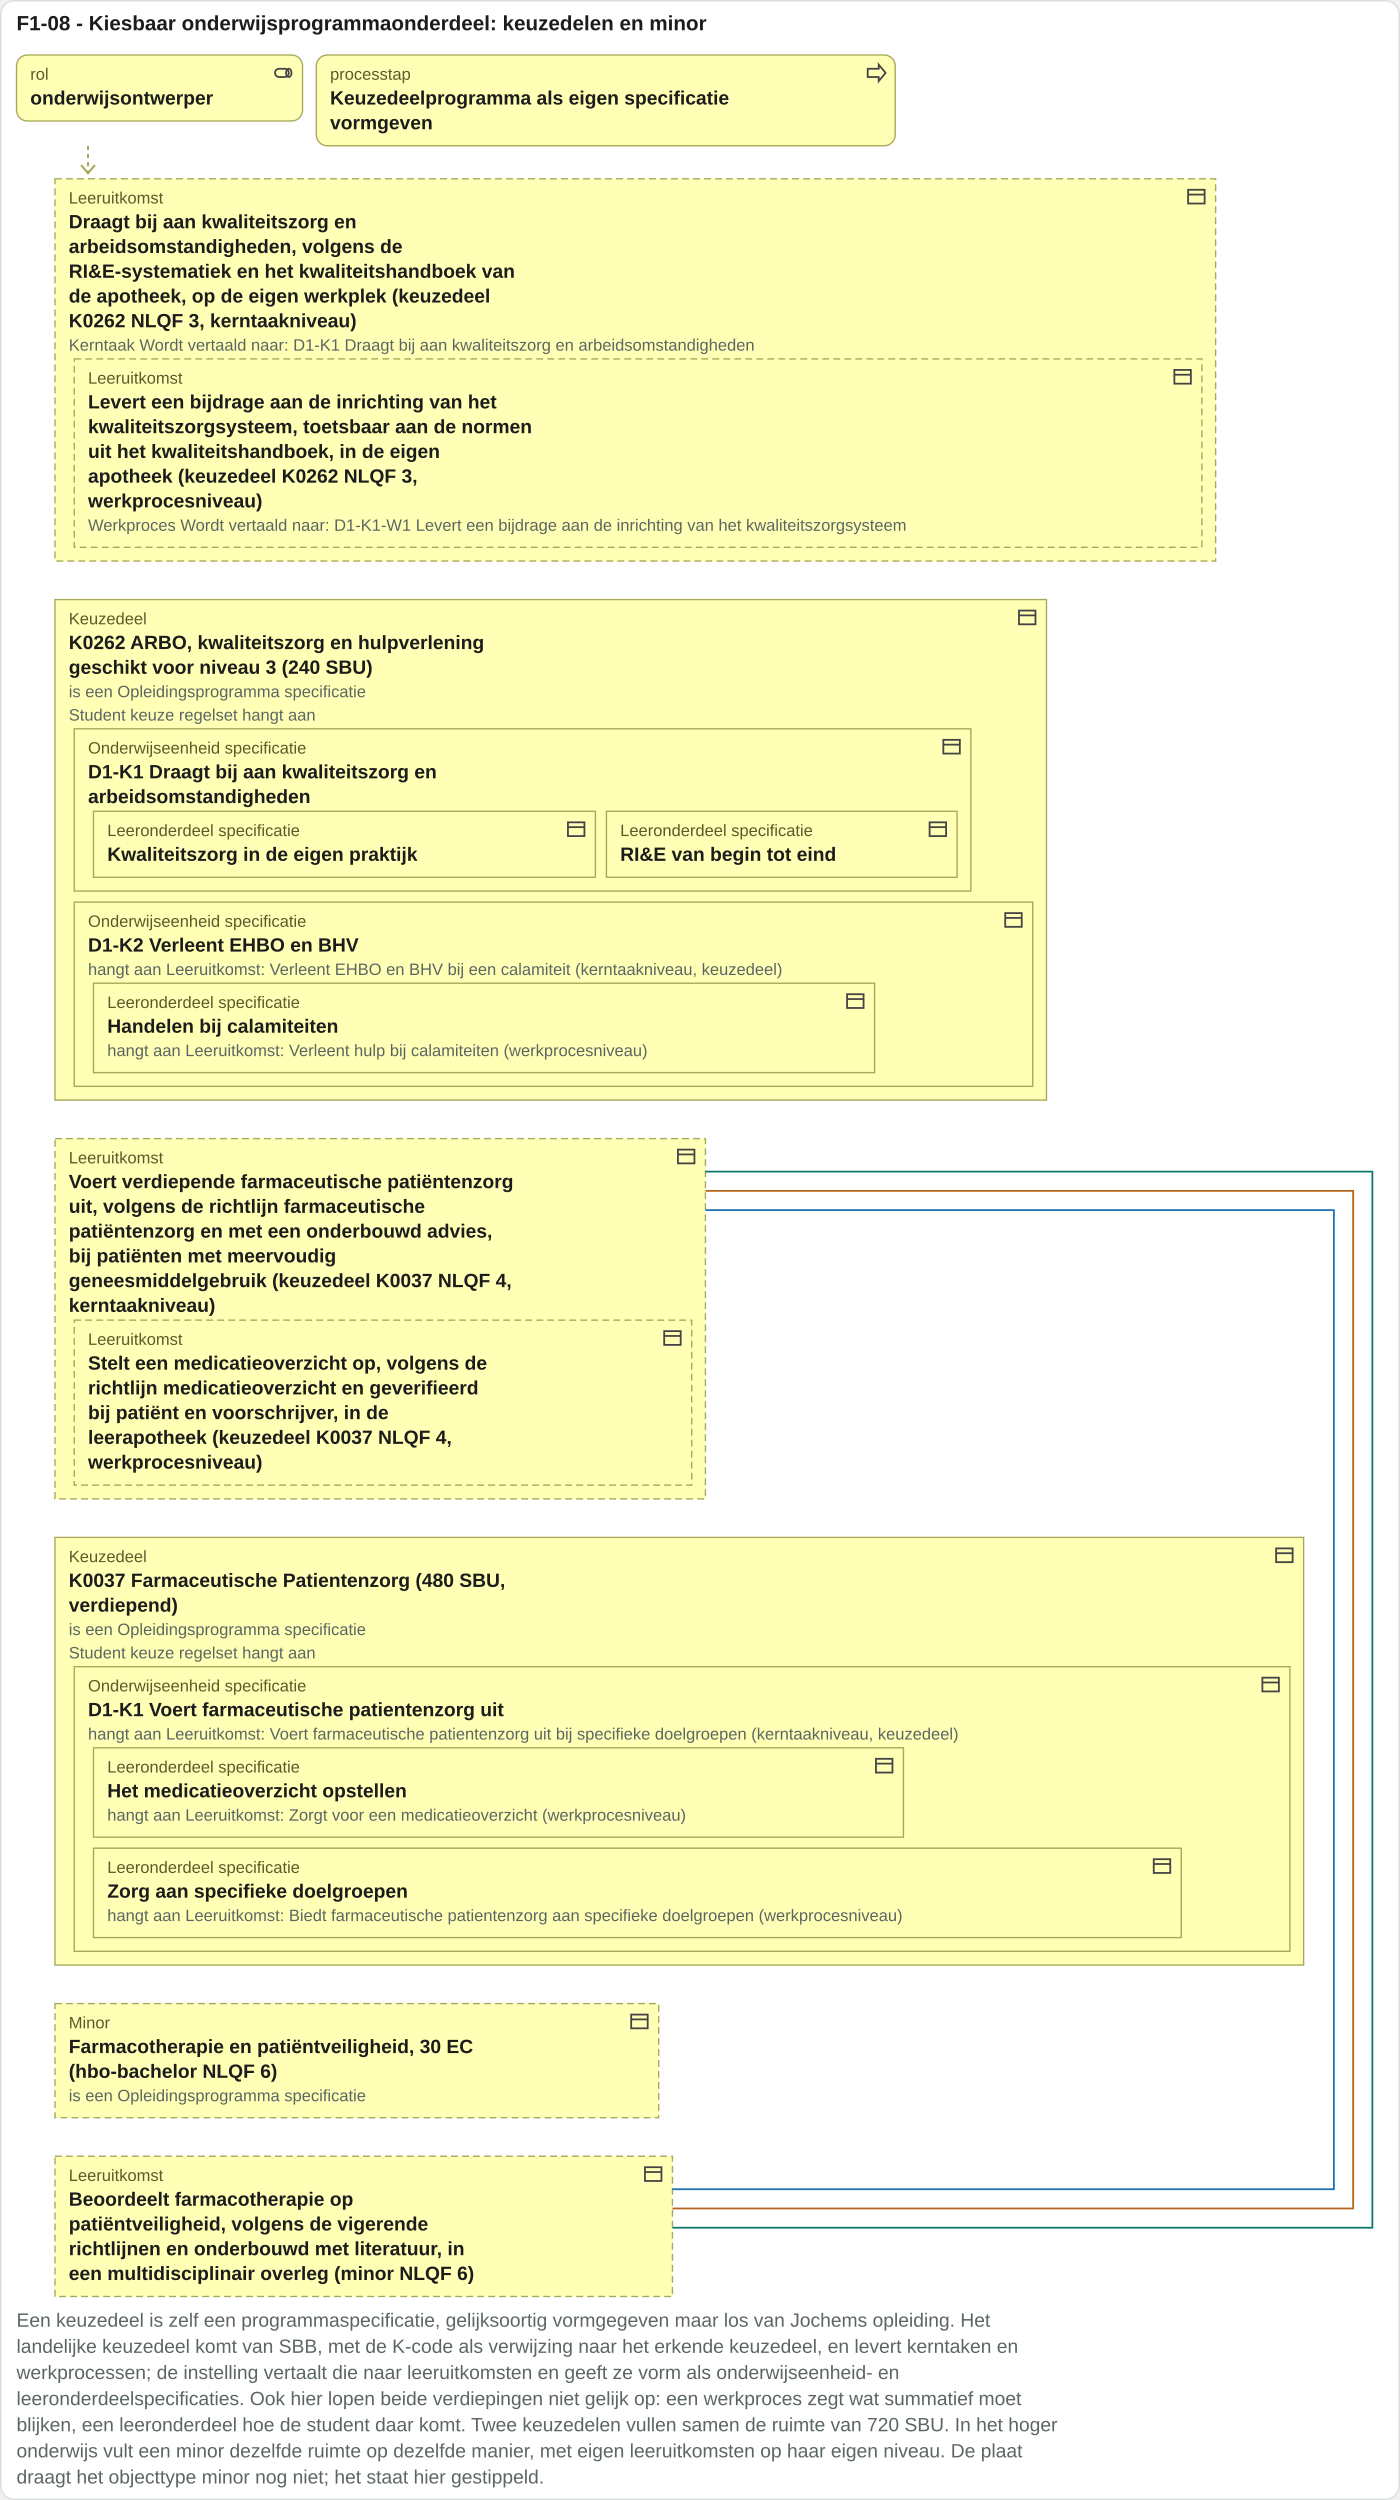
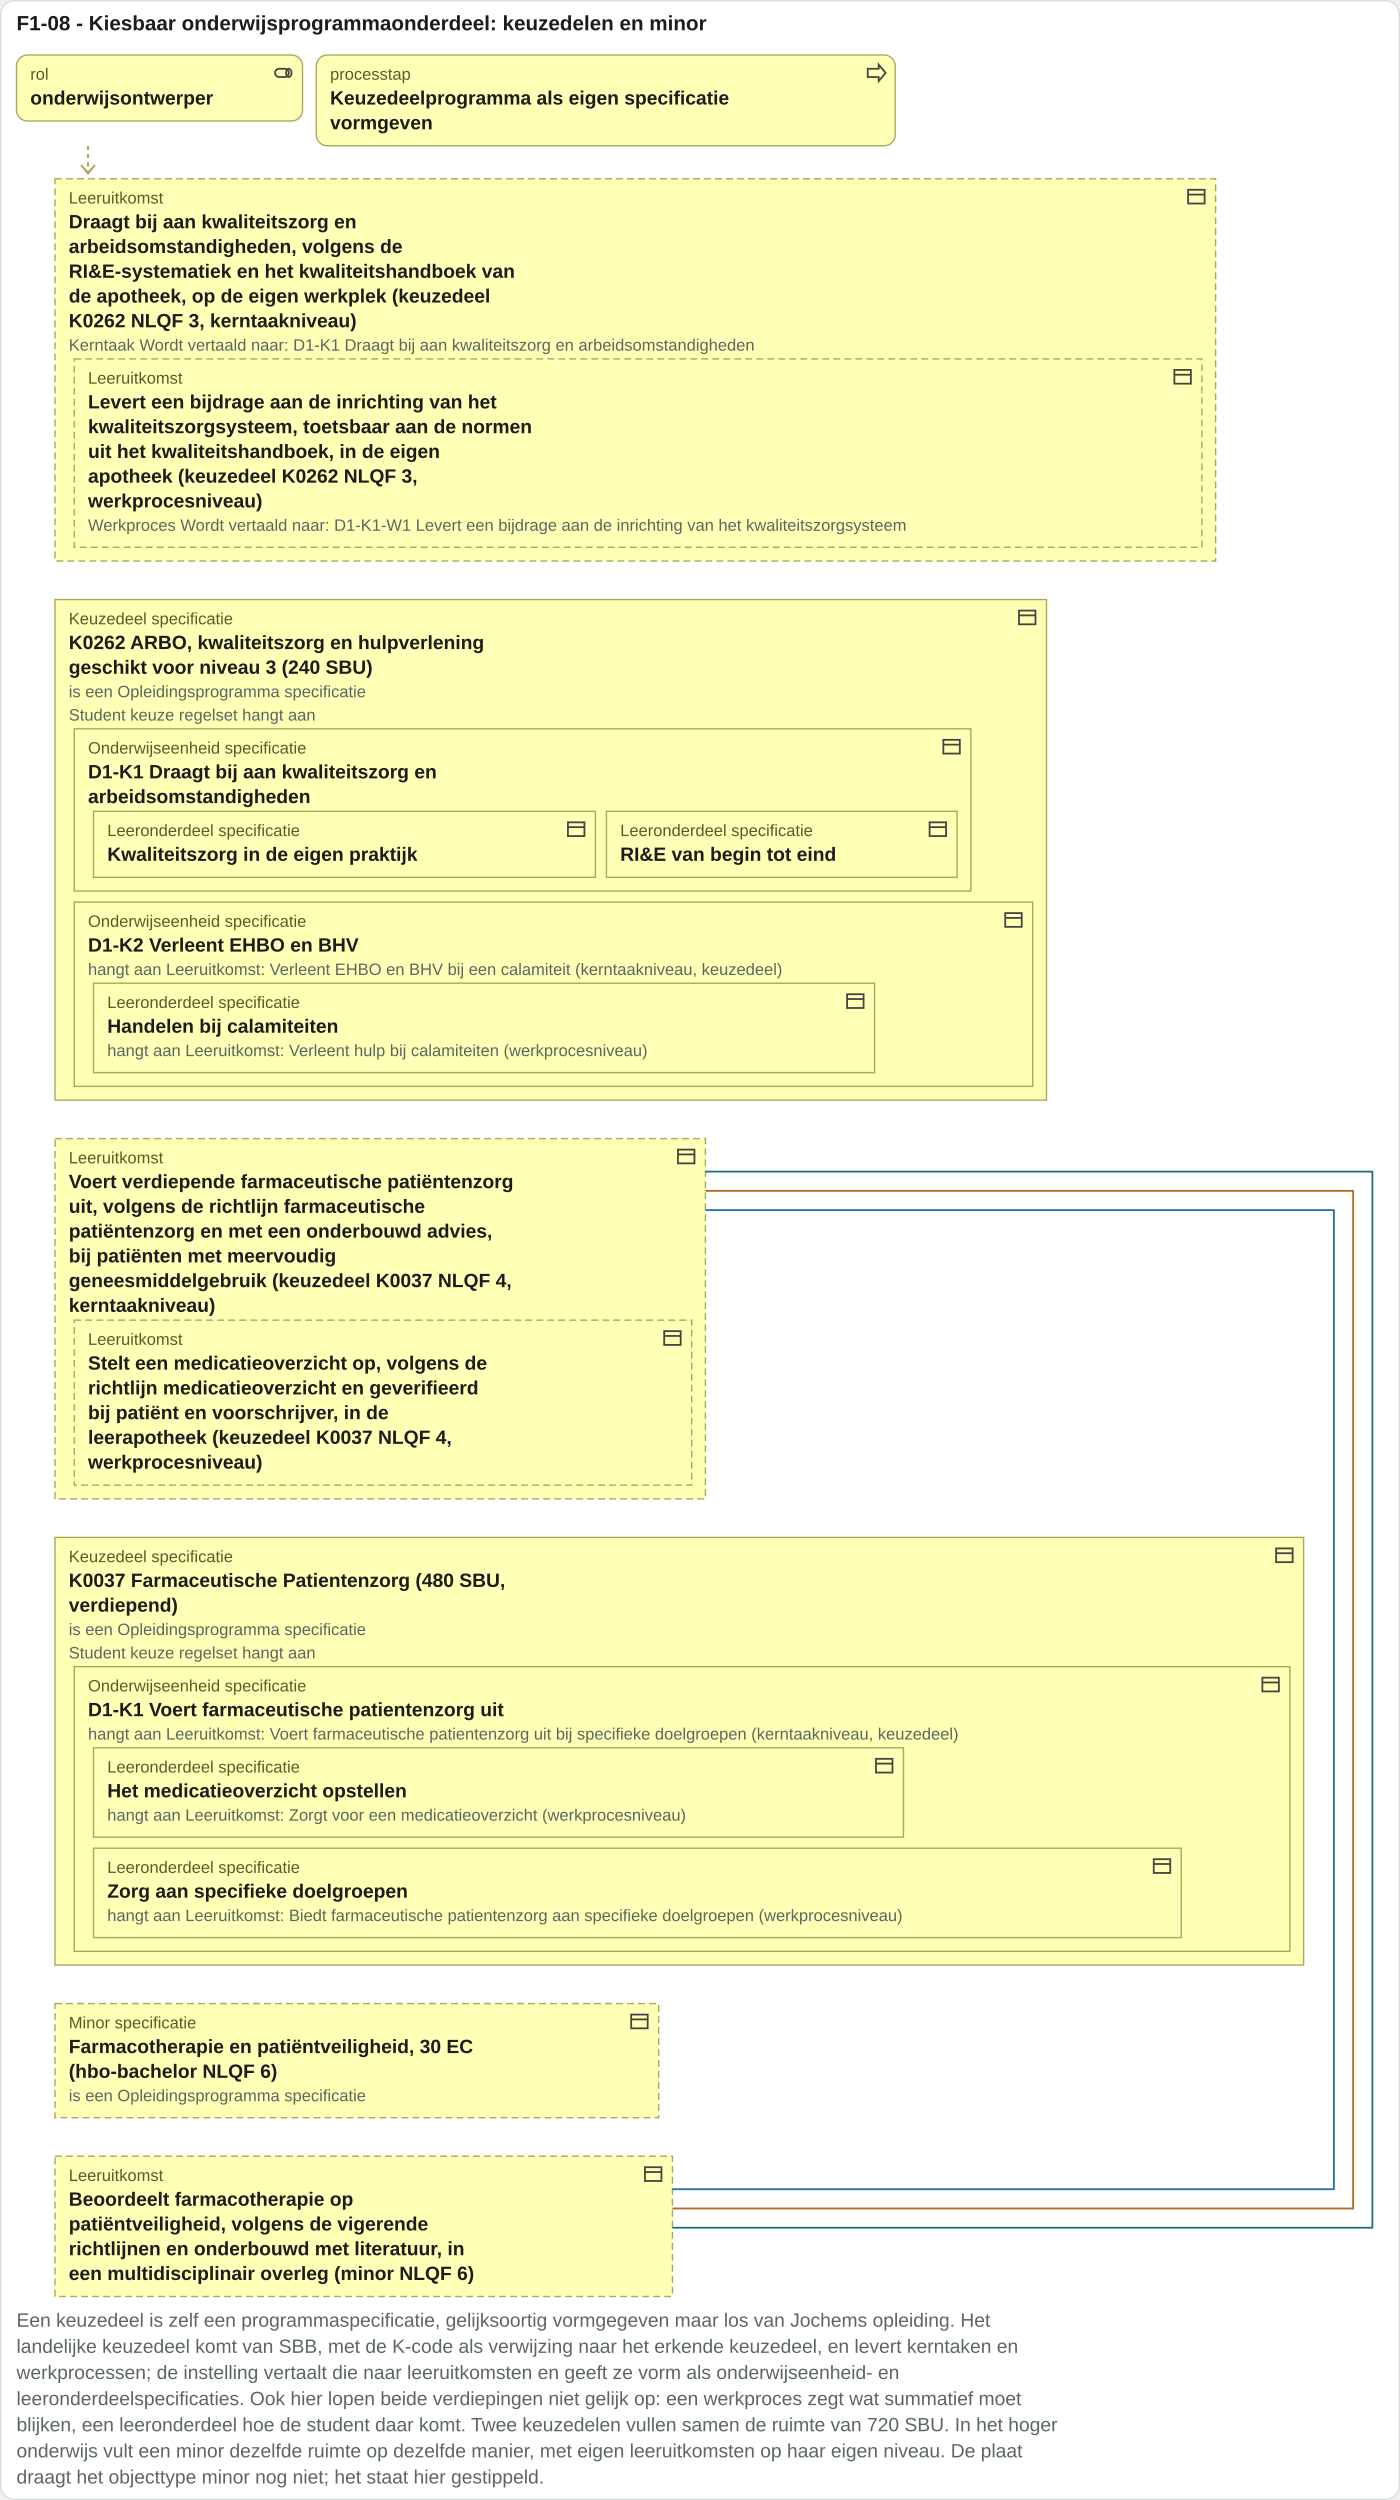
<svg xmlns="http://www.w3.org/2000/svg" viewBox="0 0 1018 1818" width="1018" height="1818">
  <rect x="0.5" y="0.5" width="1017" height="1817" rx="10" fill="#ffffff" stroke="#d8ddda" />
  <text x="12" y="22" font-family="Arial, Helvetica, sans-serif" font-size="15" font-weight="bold" fill="#1c1c1c" text-anchor="start">F1-08 - Kiesbaar onderwijsprogrammaonderdeel: keuzedelen en minor</text>
  <rect x="12" y="40" width="208" height="48" rx="8" fill="#ffffb5" stroke="#a8a85a" />
  <g transform="translate(198,45)" fill="none" stroke="#444" stroke-width="1.3">
    <rect x="2" y="5" width="10" height="6" rx="3" />
    <ellipse cx="12" cy="8" rx="2" ry="3" />
  </g>
  <text x="22" y="58" font-family="Arial, Helvetica, sans-serif" font-size="12" fill="#5a5a2a" text-anchor="start">rol</text>
  <text x="22" y="76" font-family="Arial, Helvetica, sans-serif" font-size="14" font-weight="bold" fill="#1c1c1c" text-anchor="start">onderwijsontwerper</text>
  <rect x="230" y="40" width="421" height="66" rx="8" fill="#ffffb5" stroke="#a8a85a" />
  <g transform="translate(629,45)" fill="none" stroke="#444" stroke-width="1.3">
    <path d="M2 5h8V2l5 6-5 6v-3H2z" />
  </g>
  <text x="240" y="58" font-family="Arial, Helvetica, sans-serif" font-size="12" fill="#5a5a2a" text-anchor="start">processtap</text>
  <text x="240" y="76" font-family="Arial, Helvetica, sans-serif" font-size="14" font-weight="bold" fill="#1c1c1c" text-anchor="start">Keuzedeelprogramma als eigen specificatie</text>
  <text x="240" y="94" font-family="Arial, Helvetica, sans-serif" font-size="14" font-weight="bold" fill="#1c1c1c" text-anchor="start">vormgeven</text>
  <path d="M64 106 V126" stroke="#a8a85a" stroke-width="1.5" stroke-dasharray="3 3" />
  <path d="M59 120 l5 6 5 -6" fill="none" stroke="#a8a85a" stroke-width="1.5" />
  <rect x="40" y="130" width="844" height="278" rx="0" fill="#ffffb5" stroke="#a8a85a" stroke-dasharray="5 3" />
  <g transform="translate(862,135)" fill="none" stroke="#444" stroke-width="1.3">
    <rect x="2" y="3" width="12" height="10" />
    <path d="M2 6.5h12" />
  </g>
  <text x="50" y="148" font-family="Arial, Helvetica, sans-serif" font-size="12" fill="#5a5a2a" text-anchor="start">Leeruitkomst</text>
  <rect x="54" y="261" width="820" height="137" rx="0" fill="#ffffb5" stroke="#a8a85a" stroke-dasharray="5 3" />
  <g transform="translate(852,266)" fill="none" stroke="#444" stroke-width="1.3">
    <rect x="2" y="3" width="12" height="10" />
    <path d="M2 6.5h12" />
  </g>
  <text x="64" y="279" font-family="Arial, Helvetica, sans-serif" font-size="12" fill="#5a5a2a" text-anchor="start">Leeruitkomst</text>
  <text x="64" y="297" font-family="Arial, Helvetica, sans-serif" font-size="14" font-weight="bold" fill="#1c1c1c" text-anchor="start">Levert een bijdrage aan de inrichting van het</text>
  <text x="64" y="315" font-family="Arial, Helvetica, sans-serif" font-size="14" font-weight="bold" fill="#1c1c1c" text-anchor="start">kwaliteitszorgsysteem, toetsbaar aan de normen</text>
  <text x="64" y="333" font-family="Arial, Helvetica, sans-serif" font-size="14" font-weight="bold" fill="#1c1c1c" text-anchor="start">uit het kwaliteitshandboek, in de eigen</text>
  <text x="64" y="351" font-family="Arial, Helvetica, sans-serif" font-size="14" font-weight="bold" fill="#1c1c1c" text-anchor="start">apotheek (keuzedeel K0262 NLQF 3,</text>
  <text x="64" y="369" font-family="Arial, Helvetica, sans-serif" font-size="14" font-weight="bold" fill="#1c1c1c" text-anchor="start">werkprocesniveau)</text>
  <text x="64" y="386" font-family="Arial, Helvetica, sans-serif" font-size="12" fill="#5b6663" text-anchor="start">Werkproces Wordt vertaald naar: D1-K1-W1 Levert een bijdrage aan de inrichting van het kwaliteitszorgsysteem</text>
  <text x="50" y="166" font-family="Arial, Helvetica, sans-serif" font-size="14" font-weight="bold" fill="#1c1c1c" text-anchor="start">Draagt bij aan kwaliteitszorg en</text>
  <text x="50" y="184" font-family="Arial, Helvetica, sans-serif" font-size="14" font-weight="bold" fill="#1c1c1c" text-anchor="start">arbeidsomstandigheden, volgens de</text>
  <text x="50" y="202" font-family="Arial, Helvetica, sans-serif" font-size="14" font-weight="bold" fill="#1c1c1c" text-anchor="start">RI&amp;E-systematiek en het kwaliteitshandboek van</text>
  <text x="50" y="220" font-family="Arial, Helvetica, sans-serif" font-size="14" font-weight="bold" fill="#1c1c1c" text-anchor="start">de apotheek, op de eigen werkplek (keuzedeel</text>
  <text x="50" y="238" font-family="Arial, Helvetica, sans-serif" font-size="14" font-weight="bold" fill="#1c1c1c" text-anchor="start">K0262 NLQF 3, kerntaakniveau)</text>
  <text x="50" y="255" font-family="Arial, Helvetica, sans-serif" font-size="12" fill="#5b6663" text-anchor="start">Kerntaak Wordt vertaald naar: D1-K1 Draagt bij aan kwaliteitszorg en arbeidsomstandigheden</text>
  <rect x="40" y="436" width="721" height="364" rx="0" fill="#ffffb5" stroke="#a8a85a" />
  <g transform="translate(739,441)" fill="none" stroke="#444" stroke-width="1.3">
    <rect x="2" y="3" width="12" height="10" />
    <path d="M2 6.5h12" />
  </g>
-   <text x="50" y="454" font-family="Arial, Helvetica, sans-serif" font-size="12" fill="#5a5a2a" text-anchor="start">Keuzedeel</text>
+   <text x="50" y="454" font-family="Arial, Helvetica, sans-serif" font-size="12" fill="#5a5a2a" text-anchor="start">Keuzedeel specificatie</text>
  <rect x="54" y="530" width="652" height="118" rx="0" fill="#ffffb5" stroke="#a8a85a" />
  <g transform="translate(684,535)" fill="none" stroke="#444" stroke-width="1.3">
    <rect x="2" y="3" width="12" height="10" />
    <path d="M2 6.5h12" />
  </g>
  <text x="64" y="548" font-family="Arial, Helvetica, sans-serif" font-size="12" fill="#5a5a2a" text-anchor="start">Onderwijseenheid specificatie</text>
  <rect x="68" y="590" width="365" height="48" rx="0" fill="#ffffb5" stroke="#a8a85a" />
  <g transform="translate(411,595)" fill="none" stroke="#444" stroke-width="1.3">
    <rect x="2" y="3" width="12" height="10" />
    <path d="M2 6.5h12" />
  </g>
  <text x="78" y="608" font-family="Arial, Helvetica, sans-serif" font-size="12" fill="#5a5a2a" text-anchor="start">Leeronderdeel specificatie</text>
  <text x="78" y="626" font-family="Arial, Helvetica, sans-serif" font-size="14" font-weight="bold" fill="#1c1c1c" text-anchor="start">Kwaliteitszorg in de eigen praktijk</text>
  <rect x="441" y="590" width="255" height="48" rx="0" fill="#ffffb5" stroke="#a8a85a" />
  <g transform="translate(674,595)" fill="none" stroke="#444" stroke-width="1.3">
    <rect x="2" y="3" width="12" height="10" />
    <path d="M2 6.5h12" />
  </g>
  <text x="451" y="608" font-family="Arial, Helvetica, sans-serif" font-size="12" fill="#5a5a2a" text-anchor="start">Leeronderdeel specificatie</text>
  <text x="451" y="626" font-family="Arial, Helvetica, sans-serif" font-size="14" font-weight="bold" fill="#1c1c1c" text-anchor="start">RI&amp;E van begin tot eind</text>
  <text x="64" y="566" font-family="Arial, Helvetica, sans-serif" font-size="14" font-weight="bold" fill="#1c1c1c" text-anchor="start">D1-K1 Draagt bij aan kwaliteitszorg en</text>
  <text x="64" y="584" font-family="Arial, Helvetica, sans-serif" font-size="14" font-weight="bold" fill="#1c1c1c" text-anchor="start">arbeidsomstandigheden</text>
  <rect x="54" y="656" width="697" height="134" rx="0" fill="#ffffb5" stroke="#a8a85a" />
  <g transform="translate(729,661)" fill="none" stroke="#444" stroke-width="1.3">
    <rect x="2" y="3" width="12" height="10" />
    <path d="M2 6.5h12" />
  </g>
  <text x="64" y="674" font-family="Arial, Helvetica, sans-serif" font-size="12" fill="#5a5a2a" text-anchor="start">Onderwijseenheid specificatie</text>
  <rect x="68" y="715" width="568" height="65" rx="0" fill="#ffffb5" stroke="#a8a85a" />
  <g transform="translate(614,720)" fill="none" stroke="#444" stroke-width="1.3">
    <rect x="2" y="3" width="12" height="10" />
    <path d="M2 6.5h12" />
  </g>
  <text x="78" y="733" font-family="Arial, Helvetica, sans-serif" font-size="12" fill="#5a5a2a" text-anchor="start">Leeronderdeel specificatie</text>
  <text x="78" y="751" font-family="Arial, Helvetica, sans-serif" font-size="14" font-weight="bold" fill="#1c1c1c" text-anchor="start">Handelen bij calamiteiten</text>
  <text x="78" y="768" font-family="Arial, Helvetica, sans-serif" font-size="12" fill="#5b6663" text-anchor="start">hangt aan Leeruitkomst: Verleent hulp bij calamiteiten (werkprocesniveau)</text>
  <text x="64" y="692" font-family="Arial, Helvetica, sans-serif" font-size="14" font-weight="bold" fill="#1c1c1c" text-anchor="start">D1-K2 Verleent EHBO en BHV</text>
  <text x="64" y="709" font-family="Arial, Helvetica, sans-serif" font-size="12" fill="#5b6663" text-anchor="start">hangt aan Leeruitkomst: Verleent EHBO en BHV bij een calamiteit (kerntaakniveau, keuzedeel)</text>
  <text x="50" y="472" font-family="Arial, Helvetica, sans-serif" font-size="14" font-weight="bold" fill="#1c1c1c" text-anchor="start">K0262 ARBO, kwaliteitszorg en hulpverlening</text>
  <text x="50" y="490" font-family="Arial, Helvetica, sans-serif" font-size="14" font-weight="bold" fill="#1c1c1c" text-anchor="start">geschikt voor niveau 3 (240 SBU)</text>
  <text x="50" y="507" font-family="Arial, Helvetica, sans-serif" font-size="12" fill="#5b6663" text-anchor="start">is een Opleidingsprogramma specificatie</text>
  <text x="50" y="524" font-family="Arial, Helvetica, sans-serif" font-size="12" fill="#5b6663" text-anchor="start">Student keuze regelset hangt aan</text>
  <rect x="40" y="828" width="473" height="262" rx="0" fill="#ffffb5" stroke="#a8a85a" stroke-dasharray="5 3" />
  <g transform="translate(491,833)" fill="none" stroke="#444" stroke-width="1.3">
    <rect x="2" y="3" width="12" height="10" />
    <path d="M2 6.5h12" />
  </g>
  <text x="50" y="846" font-family="Arial, Helvetica, sans-serif" font-size="12" fill="#5a5a2a" text-anchor="start">Leeruitkomst</text>
  <rect x="54" y="960" width="449" height="120" rx="0" fill="#ffffb5" stroke="#a8a85a" stroke-dasharray="5 3" />
  <g transform="translate(481,965)" fill="none" stroke="#444" stroke-width="1.3">
    <rect x="2" y="3" width="12" height="10" />
    <path d="M2 6.5h12" />
  </g>
  <text x="64" y="978" font-family="Arial, Helvetica, sans-serif" font-size="12" fill="#5a5a2a" text-anchor="start">Leeruitkomst</text>
  <text x="64" y="996" font-family="Arial, Helvetica, sans-serif" font-size="14" font-weight="bold" fill="#1c1c1c" text-anchor="start">Stelt een medicatieoverzicht op, volgens de</text>
  <text x="64" y="1014" font-family="Arial, Helvetica, sans-serif" font-size="14" font-weight="bold" fill="#1c1c1c" text-anchor="start">richtlijn medicatieoverzicht en geverifieerd</text>
  <text x="64" y="1032" font-family="Arial, Helvetica, sans-serif" font-size="14" font-weight="bold" fill="#1c1c1c" text-anchor="start">bij patiënt en voorschrijver, in de</text>
  <text x="64" y="1050" font-family="Arial, Helvetica, sans-serif" font-size="14" font-weight="bold" fill="#1c1c1c" text-anchor="start">leerapotheek (keuzedeel K0037 NLQF 4,</text>
  <text x="64" y="1068" font-family="Arial, Helvetica, sans-serif" font-size="14" font-weight="bold" fill="#1c1c1c" text-anchor="start">werkprocesniveau)</text>
  <text x="50" y="864" font-family="Arial, Helvetica, sans-serif" font-size="14" font-weight="bold" fill="#1c1c1c" text-anchor="start">Voert verdiepende farmaceutische patiëntenzorg</text>
  <text x="50" y="882" font-family="Arial, Helvetica, sans-serif" font-size="14" font-weight="bold" fill="#1c1c1c" text-anchor="start">uit, volgens de richtlijn farmaceutische</text>
  <text x="50" y="900" font-family="Arial, Helvetica, sans-serif" font-size="14" font-weight="bold" fill="#1c1c1c" text-anchor="start">patiëntenzorg en met een onderbouwd advies,</text>
  <text x="50" y="918" font-family="Arial, Helvetica, sans-serif" font-size="14" font-weight="bold" fill="#1c1c1c" text-anchor="start">bij patiënten met meervoudig</text>
  <text x="50" y="936" font-family="Arial, Helvetica, sans-serif" font-size="14" font-weight="bold" fill="#1c1c1c" text-anchor="start">geneesmiddelgebruik (keuzedeel K0037 NLQF 4,</text>
  <text x="50" y="954" font-family="Arial, Helvetica, sans-serif" font-size="14" font-weight="bold" fill="#1c1c1c" text-anchor="start">kerntaakniveau)</text>
  <rect x="40" y="1118" width="908" height="311" rx="0" fill="#ffffb5" stroke="#a8a85a" />
  <g transform="translate(926,1123)" fill="none" stroke="#444" stroke-width="1.3">
    <rect x="2" y="3" width="12" height="10" />
    <path d="M2 6.5h12" />
  </g>
-   <text x="50" y="1136" font-family="Arial, Helvetica, sans-serif" font-size="12" fill="#5a5a2a" text-anchor="start">Keuzedeel</text>
+   <text x="50" y="1136" font-family="Arial, Helvetica, sans-serif" font-size="12" fill="#5a5a2a" text-anchor="start">Keuzedeel specificatie</text>
  <rect x="54" y="1212" width="884" height="207" rx="0" fill="#ffffb5" stroke="#a8a85a" />
  <g transform="translate(916,1217)" fill="none" stroke="#444" stroke-width="1.3">
    <rect x="2" y="3" width="12" height="10" />
    <path d="M2 6.5h12" />
  </g>
  <text x="64" y="1230" font-family="Arial, Helvetica, sans-serif" font-size="12" fill="#5a5a2a" text-anchor="start">Onderwijseenheid specificatie</text>
  <rect x="68" y="1271" width="589" height="65" rx="0" fill="#ffffb5" stroke="#a8a85a" />
  <g transform="translate(635,1276)" fill="none" stroke="#444" stroke-width="1.3">
    <rect x="2" y="3" width="12" height="10" />
    <path d="M2 6.5h12" />
  </g>
  <text x="78" y="1289" font-family="Arial, Helvetica, sans-serif" font-size="12" fill="#5a5a2a" text-anchor="start">Leeronderdeel specificatie</text>
  <text x="78" y="1307" font-family="Arial, Helvetica, sans-serif" font-size="14" font-weight="bold" fill="#1c1c1c" text-anchor="start">Het medicatieoverzicht opstellen</text>
  <text x="78" y="1324" font-family="Arial, Helvetica, sans-serif" font-size="12" fill="#5b6663" text-anchor="start">hangt aan Leeruitkomst: Zorgt voor een medicatieoverzicht (werkprocesniveau)</text>
  <rect x="68" y="1344" width="791" height="65" rx="0" fill="#ffffb5" stroke="#a8a85a" />
  <g transform="translate(837,1349)" fill="none" stroke="#444" stroke-width="1.3">
    <rect x="2" y="3" width="12" height="10" />
    <path d="M2 6.5h12" />
  </g>
  <text x="78" y="1362" font-family="Arial, Helvetica, sans-serif" font-size="12" fill="#5a5a2a" text-anchor="start">Leeronderdeel specificatie</text>
  <text x="78" y="1380" font-family="Arial, Helvetica, sans-serif" font-size="14" font-weight="bold" fill="#1c1c1c" text-anchor="start">Zorg aan specifieke doelgroepen</text>
  <text x="78" y="1397" font-family="Arial, Helvetica, sans-serif" font-size="12" fill="#5b6663" text-anchor="start">hangt aan Leeruitkomst: Biedt farmaceutische patientenzorg aan specifieke doelgroepen (werkprocesniveau)</text>
  <text x="64" y="1248" font-family="Arial, Helvetica, sans-serif" font-size="14" font-weight="bold" fill="#1c1c1c" text-anchor="start">D1-K1 Voert farmaceutische patientenzorg uit</text>
  <text x="64" y="1265" font-family="Arial, Helvetica, sans-serif" font-size="12" fill="#5b6663" text-anchor="start">hangt aan Leeruitkomst: Voert farmaceutische patientenzorg uit bij specifieke doelgroepen (kerntaakniveau, keuzedeel)</text>
  <text x="50" y="1154" font-family="Arial, Helvetica, sans-serif" font-size="14" font-weight="bold" fill="#1c1c1c" text-anchor="start">K0037 Farmaceutische Patientenzorg (480 SBU,</text>
  <text x="50" y="1172" font-family="Arial, Helvetica, sans-serif" font-size="14" font-weight="bold" fill="#1c1c1c" text-anchor="start">verdiepend)</text>
  <text x="50" y="1189" font-family="Arial, Helvetica, sans-serif" font-size="12" fill="#5b6663" text-anchor="start">is een Opleidingsprogramma specificatie</text>
  <text x="50" y="1206" font-family="Arial, Helvetica, sans-serif" font-size="12" fill="#5b6663" text-anchor="start">Student keuze regelset hangt aan</text>
  <rect x="40" y="1457" width="439" height="83" rx="0" fill="#ffffb5" stroke="#a8a85a" stroke-dasharray="5 3" />
  <g transform="translate(457,1462)" fill="none" stroke="#444" stroke-width="1.3">
    <rect x="2" y="3" width="12" height="10" />
    <path d="M2 6.5h12" />
  </g>
-   <text x="50" y="1475" font-family="Arial, Helvetica, sans-serif" font-size="12" fill="#5a5a2a" text-anchor="start">Minor</text>
+   <text x="50" y="1475" font-family="Arial, Helvetica, sans-serif" font-size="12" fill="#5a5a2a" text-anchor="start">Minor specificatie</text>
  <text x="50" y="1493" font-family="Arial, Helvetica, sans-serif" font-size="14" font-weight="bold" fill="#1c1c1c" text-anchor="start">Farmacotherapie en patiëntveiligheid, 30 EC</text>
  <text x="50" y="1511" font-family="Arial, Helvetica, sans-serif" font-size="14" font-weight="bold" fill="#1c1c1c" text-anchor="start">(hbo-bachelor NLQF 6)</text>
  <text x="50" y="1528" font-family="Arial, Helvetica, sans-serif" font-size="12" fill="#5b6663" text-anchor="start">is een Opleidingsprogramma specificatie</text>
  <rect x="40" y="1568" width="449" height="102" rx="0" fill="#ffffb5" stroke="#a8a85a" stroke-dasharray="5 3" />
  <g transform="translate(467,1573)" fill="none" stroke="#444" stroke-width="1.3">
    <rect x="2" y="3" width="12" height="10" />
    <path d="M2 6.5h12" />
  </g>
  <text x="50" y="1586" font-family="Arial, Helvetica, sans-serif" font-size="12" fill="#5a5a2a" text-anchor="start">Leeruitkomst</text>
  <text x="50" y="1604" font-family="Arial, Helvetica, sans-serif" font-size="14" font-weight="bold" fill="#1c1c1c" text-anchor="start">Beoordeelt farmacotherapie op</text>
  <text x="50" y="1622" font-family="Arial, Helvetica, sans-serif" font-size="14" font-weight="bold" fill="#1c1c1c" text-anchor="start">patiëntveiligheid, volgens de vigerende</text>
  <text x="50" y="1640" font-family="Arial, Helvetica, sans-serif" font-size="14" font-weight="bold" fill="#1c1c1c" text-anchor="start">richtlijnen en onderbouwd met literatuur, in</text>
  <text x="50" y="1658" font-family="Arial, Helvetica, sans-serif" font-size="14" font-weight="bold" fill="#1c1c1c" text-anchor="start">een multidisciplinair overleg (minor NLQF 6)</text>
  <path d="M513 880H970V1592H489" stroke="#1f6fb2" stroke-width="1.3" fill="none" />
  <path d="M513 866H984V1606H489" stroke="#b5651d" stroke-width="1.3" fill="none" />
  <path d="M513 852H998V1620H489" stroke="#11776b" stroke-width="1.3" fill="none" />
  <text x="12" y="1692" font-family="Arial, Helvetica, sans-serif" font-size="14" fill="#5b6663" text-anchor="start">Een keuzedeel is zelf een programmaspecificatie, gelijksoortig vormgegeven maar los van Jochems opleiding. Het</text>
  <text x="12" y="1711" font-family="Arial, Helvetica, sans-serif" font-size="14" fill="#5b6663" text-anchor="start">landelijke keuzedeel komt van SBB, met de K-code als verwijzing naar het erkende keuzedeel, en levert kerntaken en</text>
  <text x="12" y="1730" font-family="Arial, Helvetica, sans-serif" font-size="14" fill="#5b6663" text-anchor="start">werkprocessen; de instelling vertaalt die naar leeruitkomsten en geeft ze vorm als onderwijseenheid- en</text>
  <text x="12" y="1749" font-family="Arial, Helvetica, sans-serif" font-size="14" fill="#5b6663" text-anchor="start">leeronderdeelspecificaties. Ook hier lopen beide verdiepingen niet gelijk op: een werkproces zegt wat summatief moet</text>
  <text x="12" y="1768" font-family="Arial, Helvetica, sans-serif" font-size="14" fill="#5b6663" text-anchor="start">blijken, een leeronderdeel hoe de student daar komt. Twee keuzedelen vullen samen de ruimte van 720 SBU. In het hoger</text>
  <text x="12" y="1787" font-family="Arial, Helvetica, sans-serif" font-size="14" fill="#5b6663" text-anchor="start">onderwijs vult een minor dezelfde ruimte op dezelfde manier, met eigen leeruitkomsten op haar eigen niveau. De plaat</text>
  <text x="12" y="1806" font-family="Arial, Helvetica, sans-serif" font-size="14" fill="#5b6663" text-anchor="start">draagt het objecttype minor nog niet; het staat hier gestippeld.</text>
</svg>
